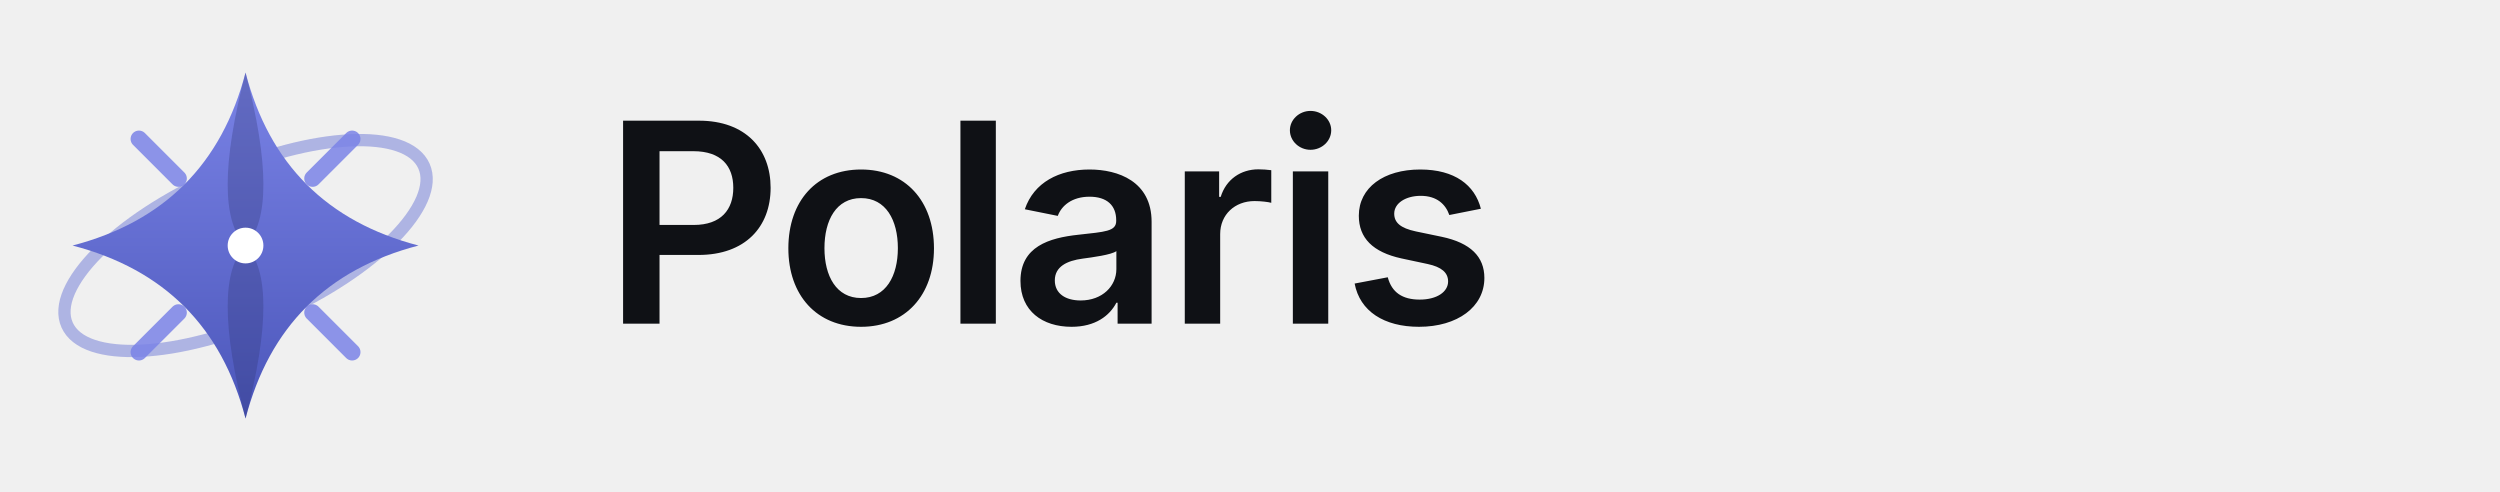
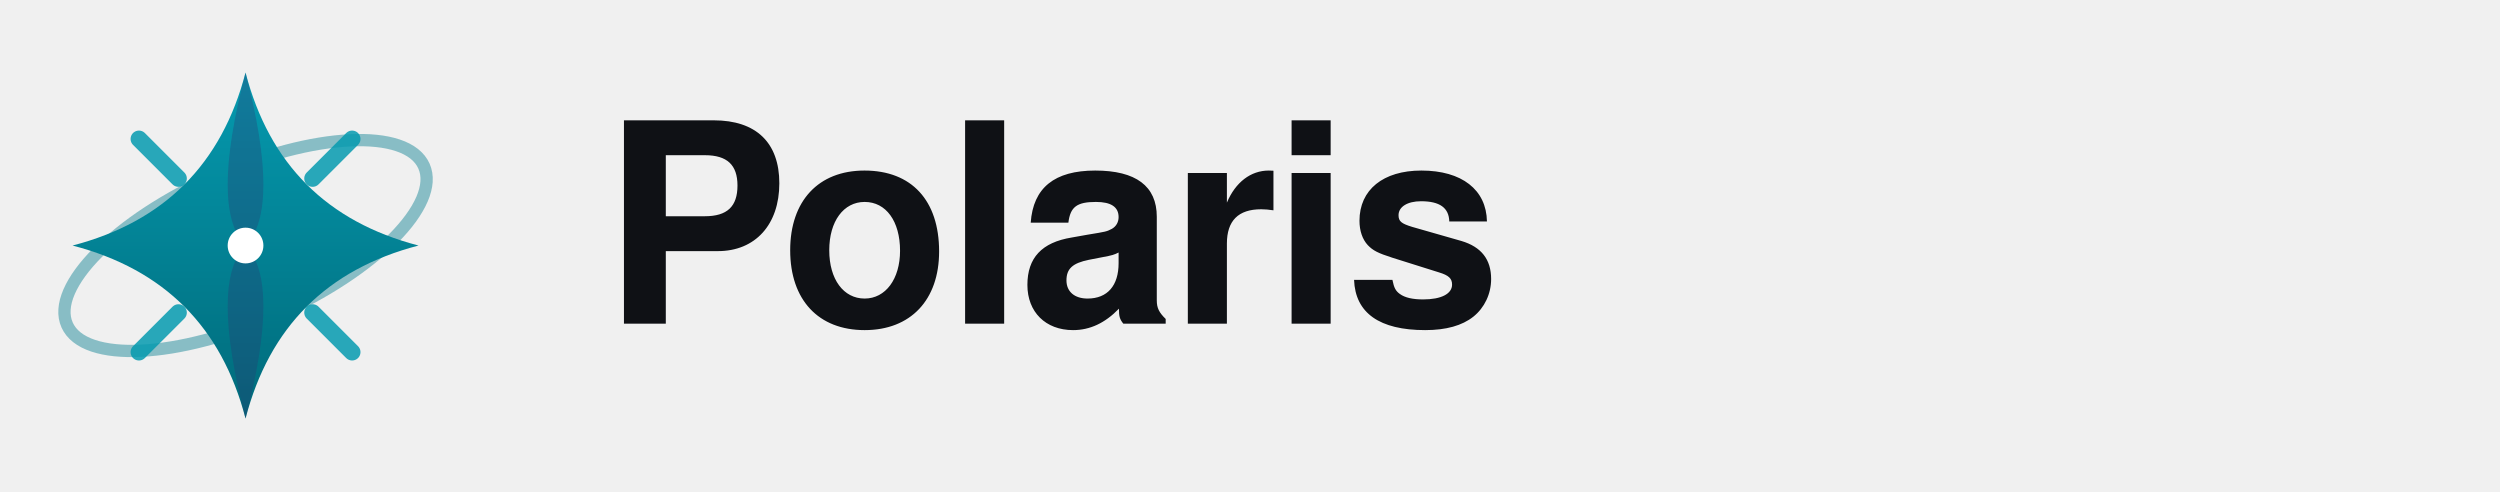
<svg xmlns="http://www.w3.org/2000/svg" viewBox="0 0 224 44" width="224" height="44" role="img" aria-label="Polaris">
  <defs>
    <linearGradient id="pl" x1="20" y1="4.5" x2="20" y2="35.5" gradientUnits="userSpaceOnUse">
-       <stop offset="0" stop-color="#7a83e6" />
-       <stop offset="1" stop-color="#4b56ba" />
+       <stop offset="0" stop-color="#059aaf" />
+       <stop offset="1" stop-color="#006a7a" />
    </linearGradient>
  </defs>
  <g transform="translate(2 2)">
-     <ellipse cx="20" cy="20" rx="17.5" ry="6.8" transform="rotate(-24 20 20)" fill="none" stroke="#5e6ad2" stroke-width="1.1" opacity="0.45" />
-     <line x1="26.01" y1="13.99" x2="29.55" y2="10.45" stroke="#7a83e6" stroke-width="1.5" stroke-linecap="round" opacity="0.85" />
-     <line x1="13.99" y1="13.99" x2="10.45" y2="10.45" stroke="#7a83e6" stroke-width="1.5" stroke-linecap="round" opacity="0.85" />
-     <line x1="13.99" y1="26.01" x2="10.45" y2="29.55" stroke="#7a83e6" stroke-width="1.5" stroke-linecap="round" opacity="0.85" />
-     <line x1="26.01" y1="26.01" x2="29.55" y2="29.55" stroke="#7a83e6" stroke-width="1.5" stroke-linecap="round" opacity="0.85" />
+     <ellipse cx="20" cy="20" rx="17.5" ry="6.8" transform="rotate(-24 20 20)" fill="none" stroke="#087f91" stroke-width="1.1" opacity="0.45" />
+     <line x1="26.01" y1="13.99" x2="29.55" y2="10.45" stroke="#059aaf" stroke-width="1.5" stroke-linecap="round" opacity="0.85" />
+     <line x1="13.99" y1="13.99" x2="10.45" y2="10.45" stroke="#059aaf" stroke-width="1.5" stroke-linecap="round" opacity="0.85" />
+     <line x1="13.99" y1="26.01" x2="10.45" y2="29.55" stroke="#059aaf" stroke-width="1.5" stroke-linecap="round" opacity="0.85" />
+     <line x1="26.01" y1="26.01" x2="29.55" y2="29.55" stroke="#059aaf" stroke-width="1.5" stroke-linecap="round" opacity="0.85" />
    <path d="M20 4.5Q23.2 16.8 35.5 20 23.2 23.2 20 35.5 16.8 23.2 4.5 20 16.8 16.8 20 4.5Z" fill="url(#pl)" />
    <path d="M20 4.5Q23.2 16.8 20 20 16.8 16.8 20 4.5ZM20 35.5Q23.2 23.2 20 20 16.8 23.2 20 35.5Z" fill="#2b3170" opacity="0.30" />
    <circle cx="20" cy="20" r="1.6" fill="#ffffff" />
  </g>
-   <text x="54" y="29" font-family="Inter, -apple-system, BlinkMacSystemFont, 'Segoe UI', Helvetica, Arial, sans-serif" font-size="25" font-weight="600" letter-spacing="-0.4" fill="#0f1115">Polaris</text>
+   <text x="54" y="29" font-family="-apple-system, BlinkMacSystemFont, 'Segoe UI', Helvetica, Arial, sans-serif" font-size="25" font-weight="600" letter-spacing="-0.4" fill="#0f1115">Polaris</text>
</svg>
